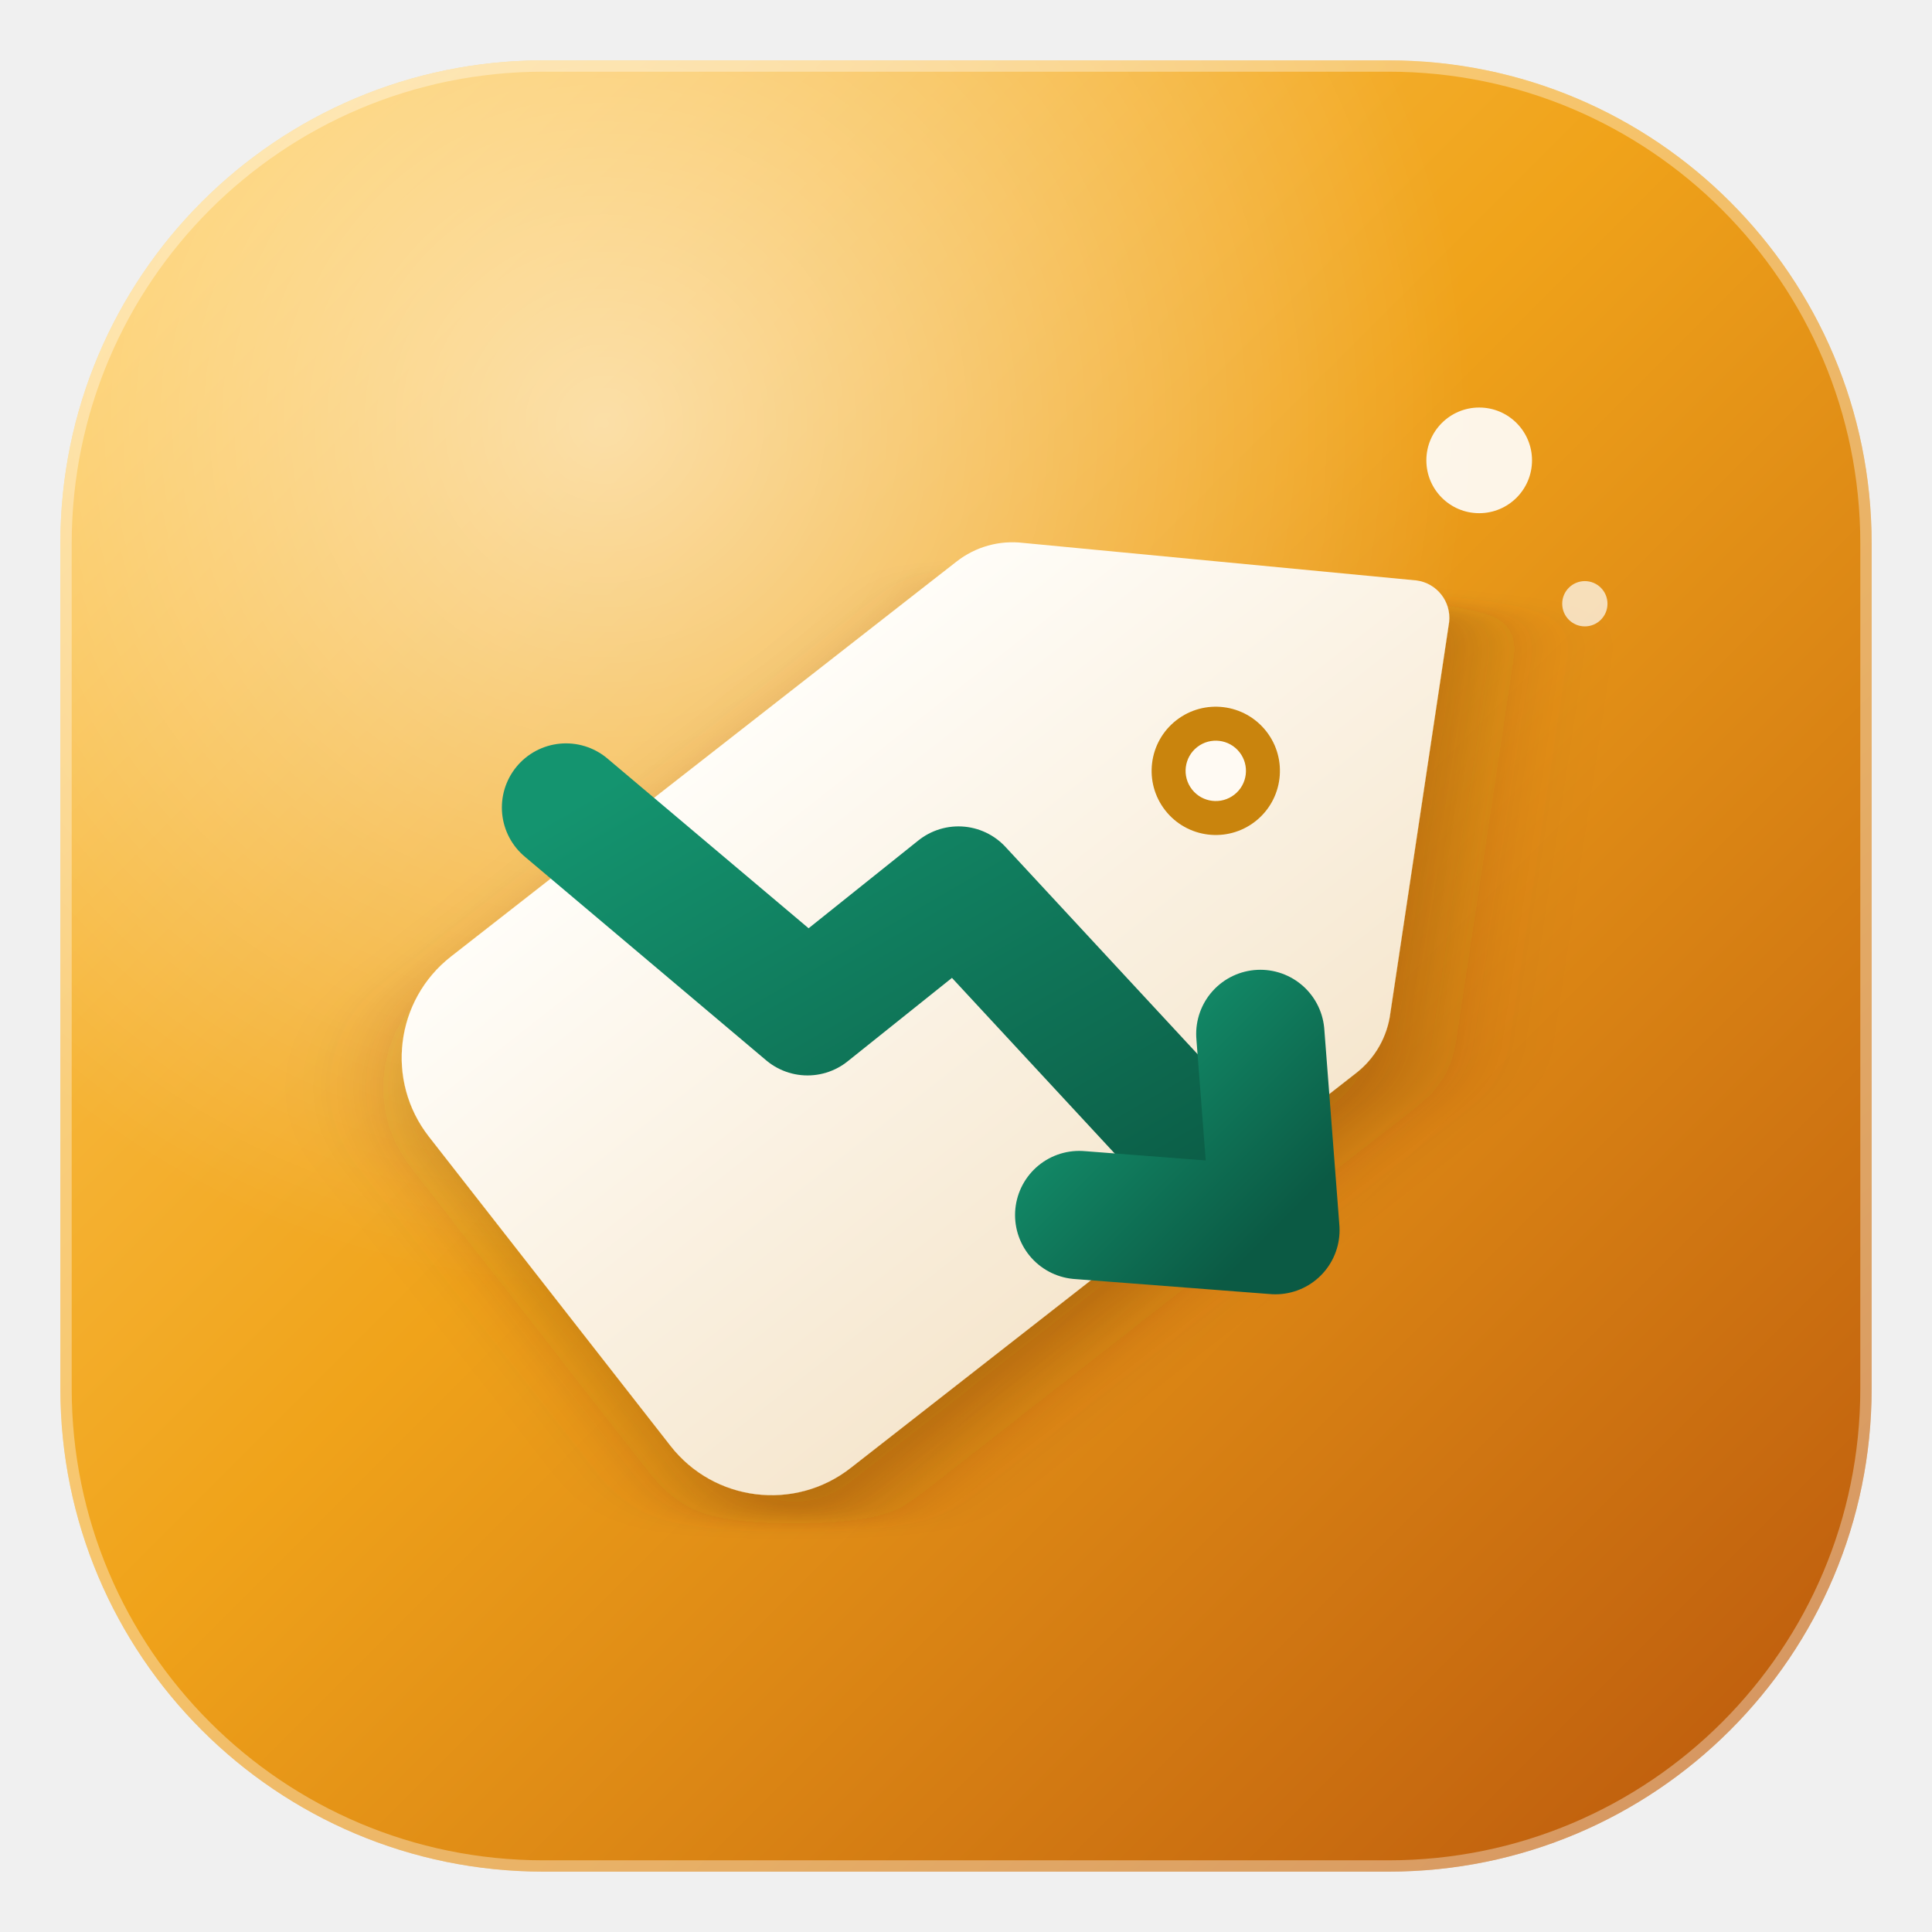
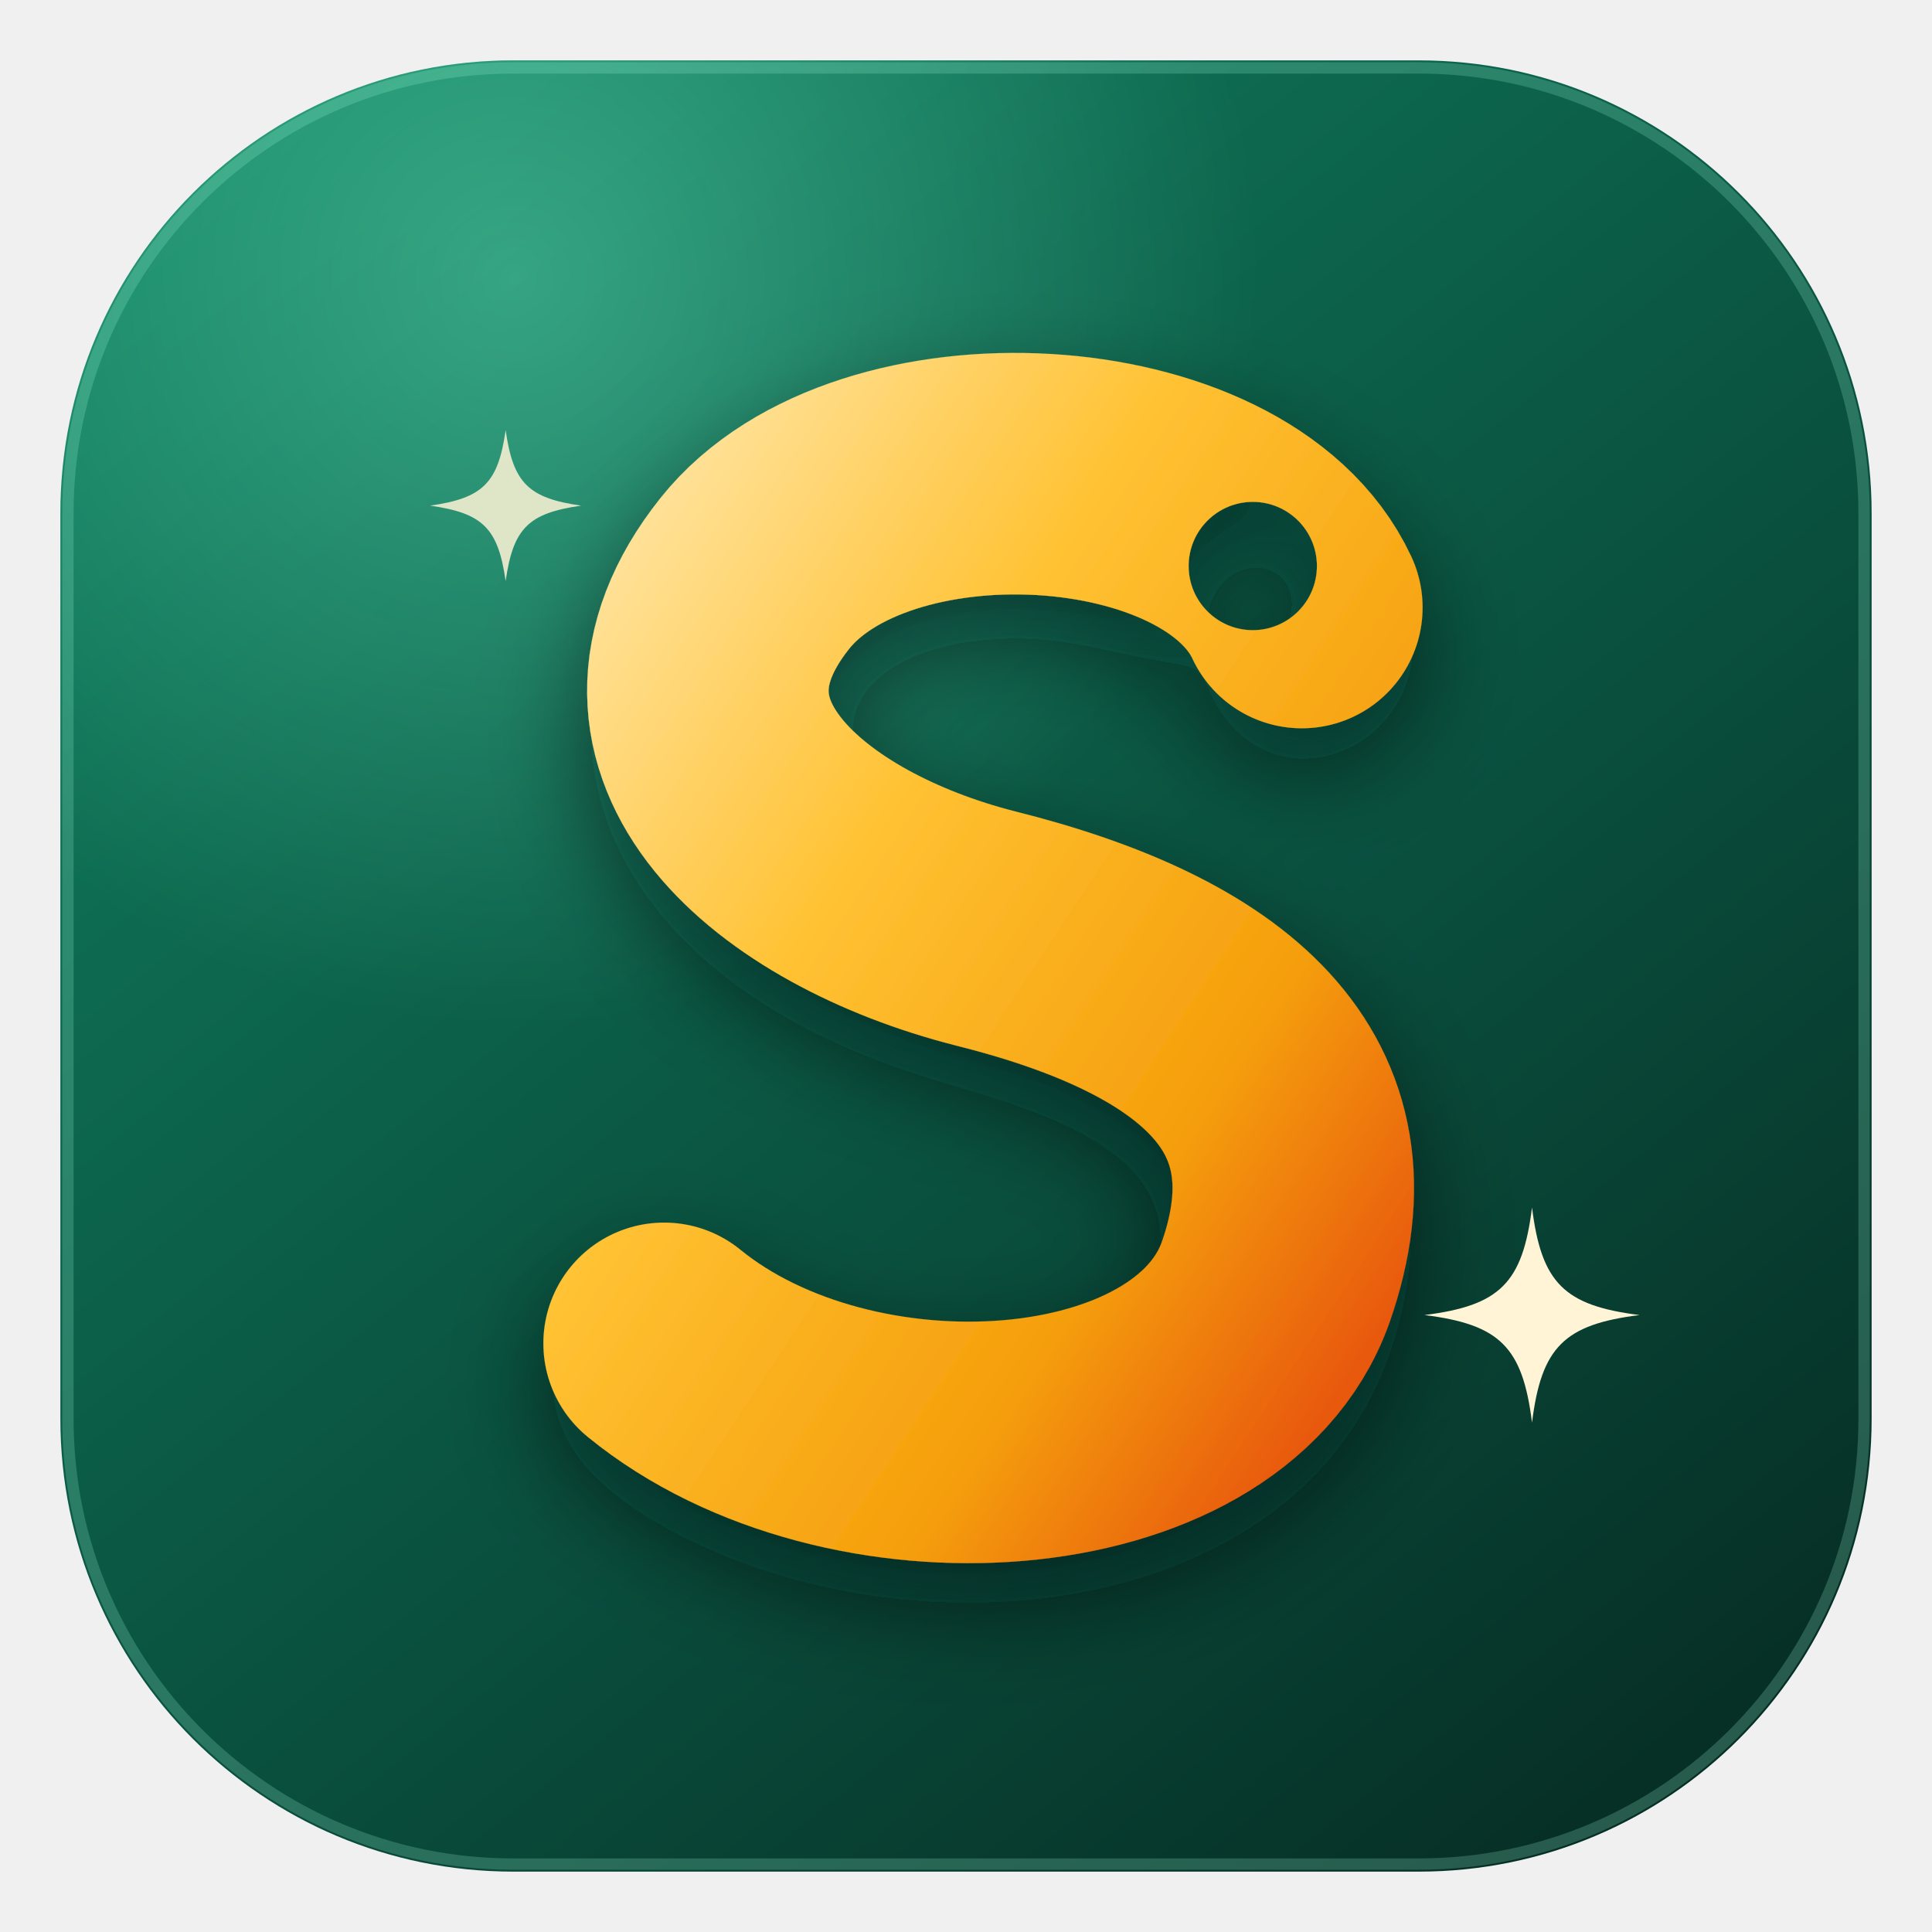
- <svg xmlns="http://www.w3.org/2000/svg" viewBox="0 0 512 512" role="img" aria-label="Safqa">
+ <svg xmlns="http://www.w3.org/2000/svg" viewBox="0 0 1024 1024" role="img" aria-label="Safqa">
  <defs>
-     <linearGradient id="bg" x1="0" y1="0" x2="1" y2="1">
-       <stop offset="0" stop-color="#ffd166" />
-       <stop offset="0.45" stop-color="#f0a31a" />
-       <stop offset="1" stop-color="#b9560c" />
+     <linearGradient id="bg" x1="0.1" y1="0" x2="0.9" y2="1">
+       <stop offset="0" stop-color="#10805F" />
+       <stop offset="0.55" stop-color="#0A5240" />
+       <stop offset="1" stop-color="#062C23" />
    </linearGradient>
-     <radialGradient id="glow" cx="0.3" cy="0.2" r="0.8">
-       <stop offset="0" stop-color="#fff" stop-opacity="0.55" />
-       <stop offset="0.6" stop-color="#fff" stop-opacity="0" />
+     <radialGradient id="sheen" cx="0.25" cy="0.12" r="0.75">
+       <stop offset="0" stop-color="#7FFFD4" stop-opacity="0.35" />
+       <stop offset="0.55" stop-color="#7FFFD4" stop-opacity="0" />
    </radialGradient>
-     <linearGradient id="tag" x1="0" y1="0" x2="0" y2="1">
-       <stop offset="0" stop-color="#fffdf8" />
-       <stop offset="1" stop-color="#f6e7cf" />
+     <linearGradient id="gold" x1="0" y1="0" x2="1" y2="1">
+       <stop offset="0" stop-color="#FFE29A" />
+       <stop offset="0.35" stop-color="#FFC233" />
+       <stop offset="0.75" stop-color="#F59E0B" />
+       <stop offset="1" stop-color="#E8590C" />
    </linearGradient>
-     <linearGradient id="arrow" x1="0" y1="0" x2="1" y2="1">
-       <stop offset="0" stop-color="#14946f" />
-       <stop offset="1" stop-color="#0b5a44" />
-     </linearGradient>
-     <filter id="shadow" x="-20%" y="-20%" width="140%" height="140%">
-       <feDropShadow dx="0" dy="10" stdDeviation="12" flood-color="#5a2a00" flood-opacity="0.35" />
+     <filter id="lift" filterUnits="userSpaceOnUse" x="0" y="0" width="1024" height="1024">
+       <feDropShadow dx="0" dy="22" stdDeviation="26" flood-color="#021a14" flood-opacity="0.55" />
    </filter>
+     <mask id="hole" maskUnits="userSpaceOnUse" x="0" y="0" width="1024" height="1024">
+       <rect width="1024" height="1024" fill="#fff" />
+       <circle cx="664" cy="300" r="34" fill="#000" />
+     </mask>
  </defs>
-   <rect x="16" y="16" width="480" height="480" rx="128" fill="url(#bg)" />
-   <rect x="16" y="16" width="480" height="480" rx="128" fill="url(#glow)" />
-   <rect x="17.5" y="17.5" width="477" height="477" rx="126.5" fill="none" stroke="#fff" stroke-opacity="0.35" stroke-width="3" />
-   <g filter="url(#shadow)" transform="rotate(-38 256 256)">
-     <path d="M150 170 h170 a24 24 0 0 1 17 7 l76 72 a10 10 0 0 1 0 14 l-76 72 a24 24 0 0 1 -17 7 h-170 a34 34 0 0 1 -34 -34 v-104 a34 34 0 0 1 34 -34 z" fill="url(#tag)" />
-     <circle cx="340" cy="256" r="17" fill="#c9840a" />
-     <circle cx="340" cy="256" r="8" fill="#fffaf3" />
+   <rect x="32" y="32" width="960" height="960" rx="240" fill="url(#bg)" />
+   <rect x="32" y="32" width="960" height="960" rx="240" fill="url(#sheen)" />
+   <rect x="36" y="36" width="952" height="952" rx="236" fill="none" stroke="#9CF5D6" stroke-opacity="0.22" stroke-width="6" />
+   <g filter="url(#lift)">
+     <g mask="url(#hole)">
+       <path d="M 690 322 C 650 236 462 226 400 304 C 330 392 420 466 522 492 C 642 522 712 578 676 680 C 640 780 450 792 352 712" fill="none" stroke="url(#gold)" stroke-width="128" stroke-linecap="round" stroke-linejoin="round" />
+     </g>
  </g>
-   <g fill="none" stroke-linecap="round" stroke-linejoin="round">
-     <path d="M150 214 L214 268 L254 236 L330 318" stroke="url(#arrow)" stroke-width="34" />
-     <path d="M286 322 L338 326 L334 274" stroke="url(#arrow)" stroke-width="34" />
-   </g>
-   <circle cx="392" cy="122" r="14" fill="#fff" fill-opacity="0.9" />
-   <circle cx="420" cy="160" r="6" fill="#fff" fill-opacity="0.7" />
+   <path d="M 812 640 C 817 680 829 692 869 697 C 829 702 817 714 812 754 C 807 714 795 702 755 697 C 795 692 807 680 812 640 Z" fill="#FFF4D6" />
+   <path d="M 268 228 C 272 256 280 264 308 268 C 280 272 272 280 268 308 C 264 280 256 272 228 268 C 256 264 264 256 268 228 Z" fill="#FFF4D6" opacity="0.85" />
</svg>
